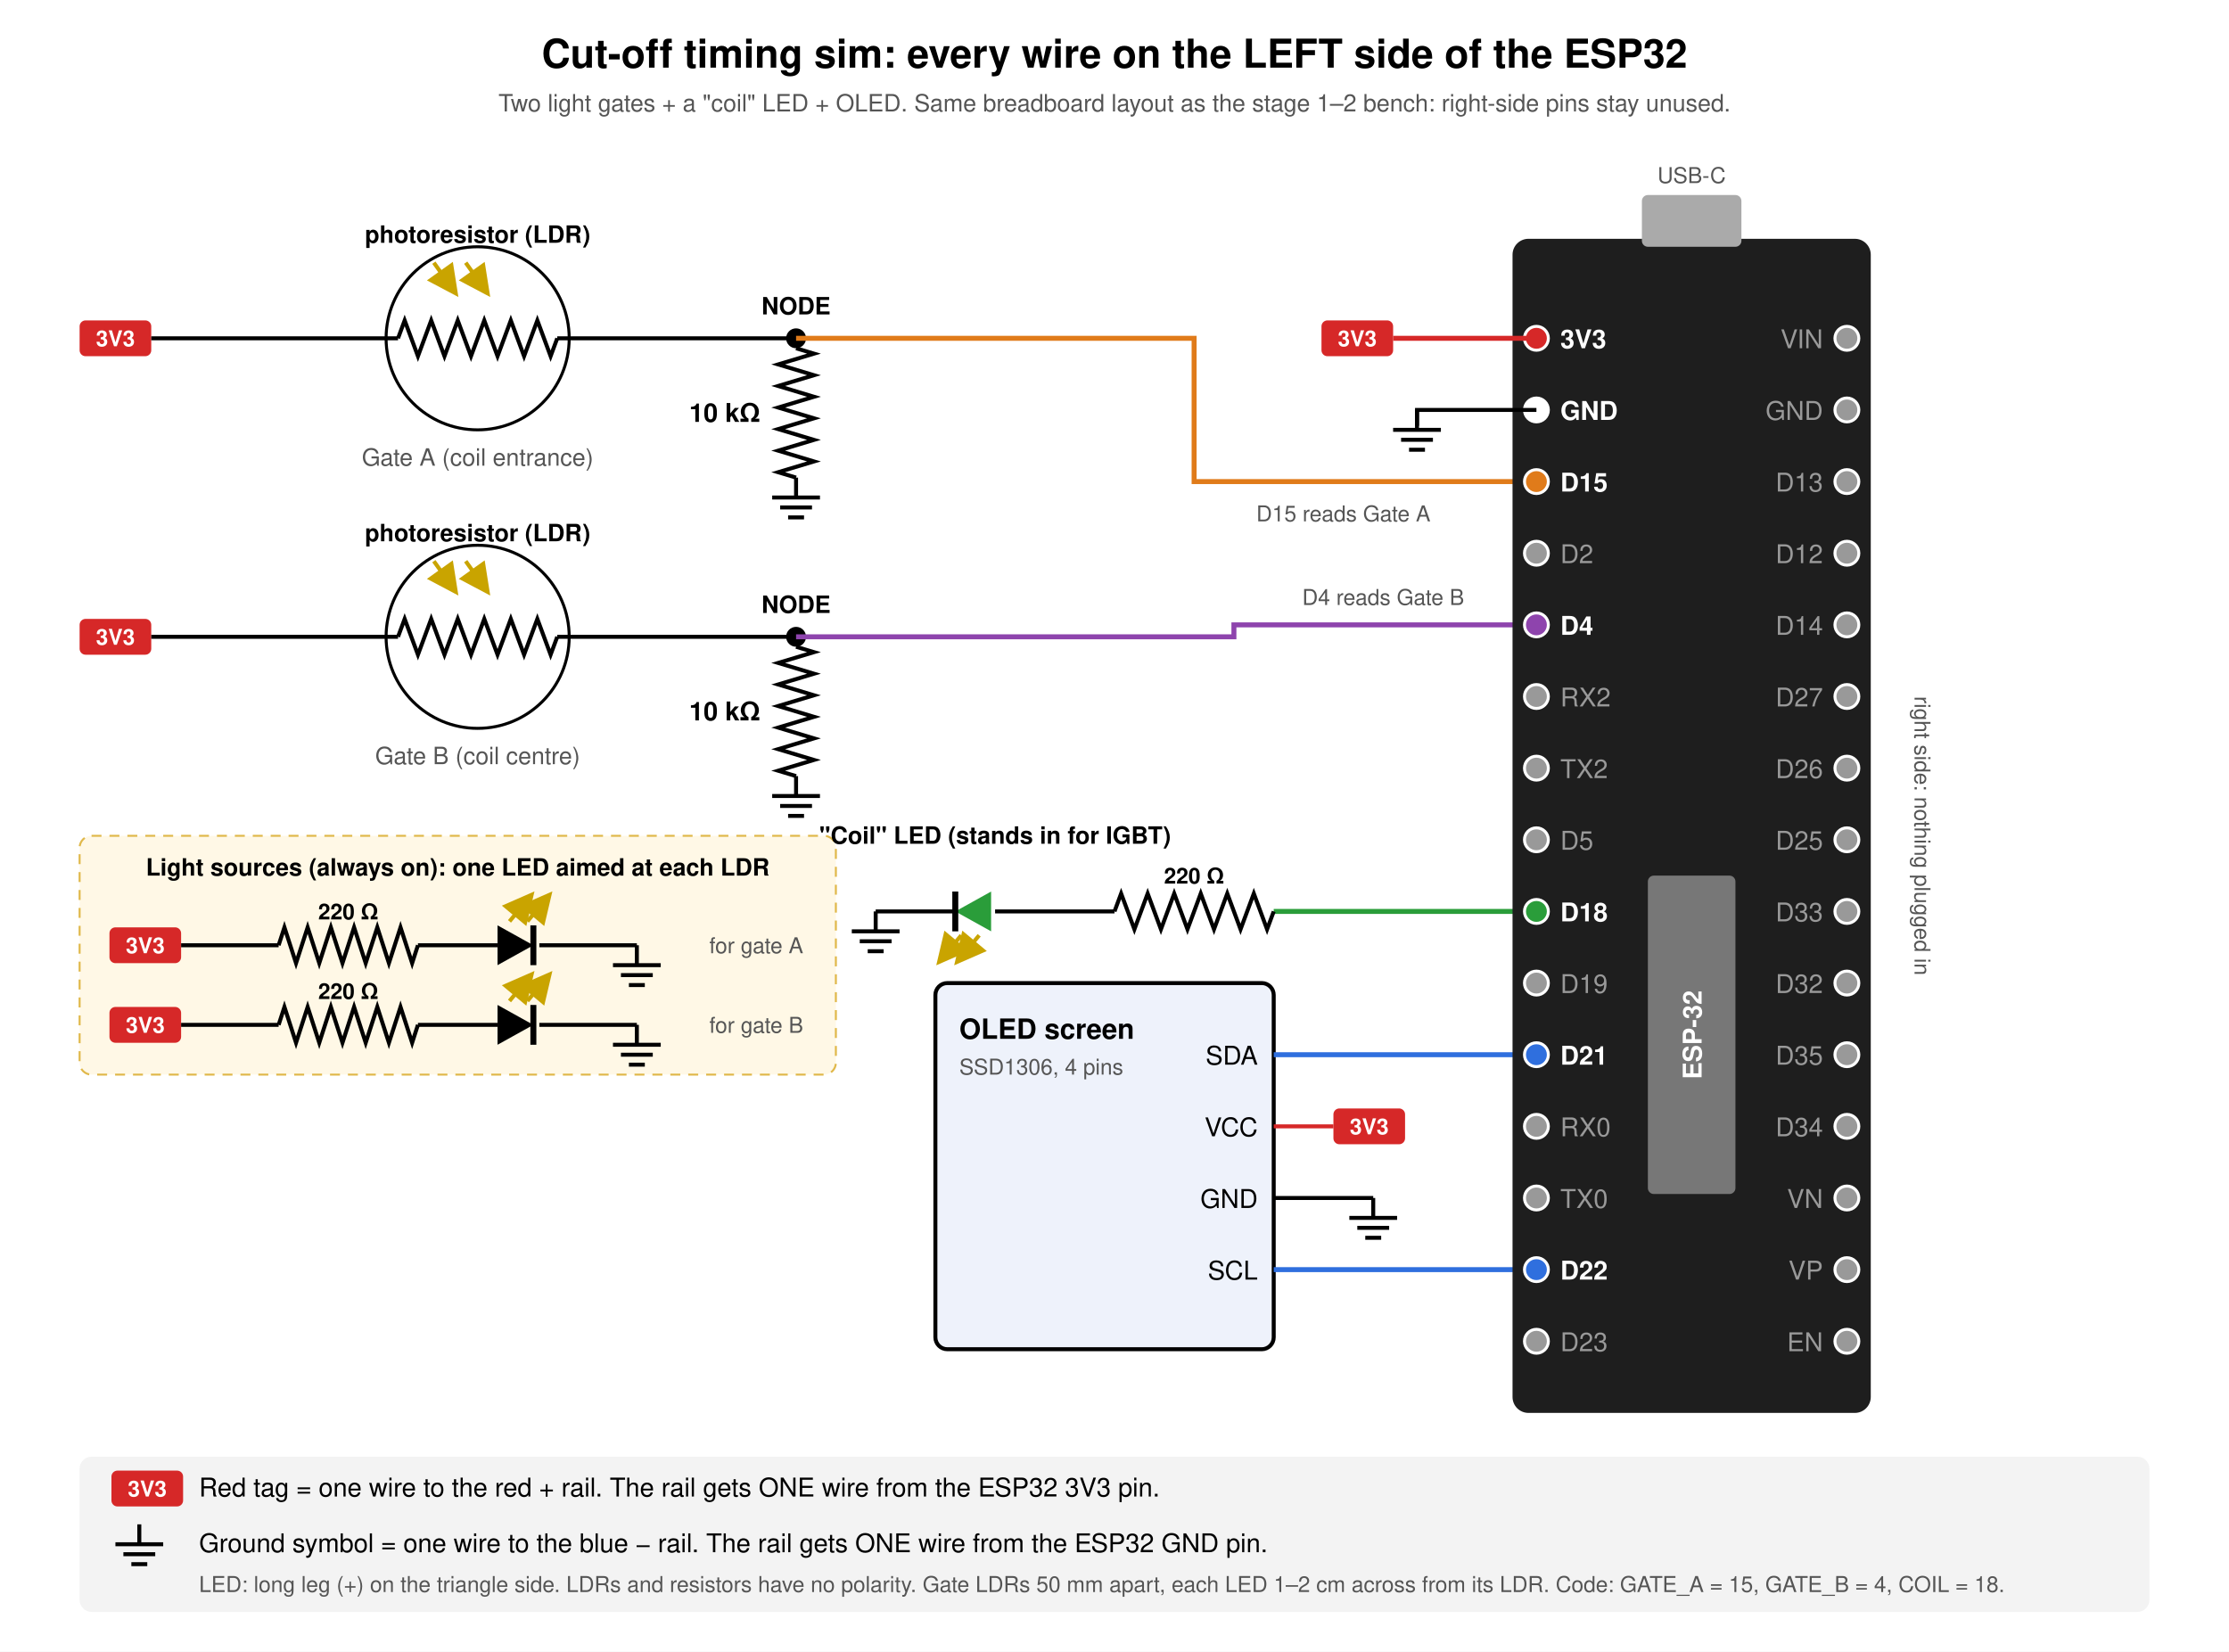
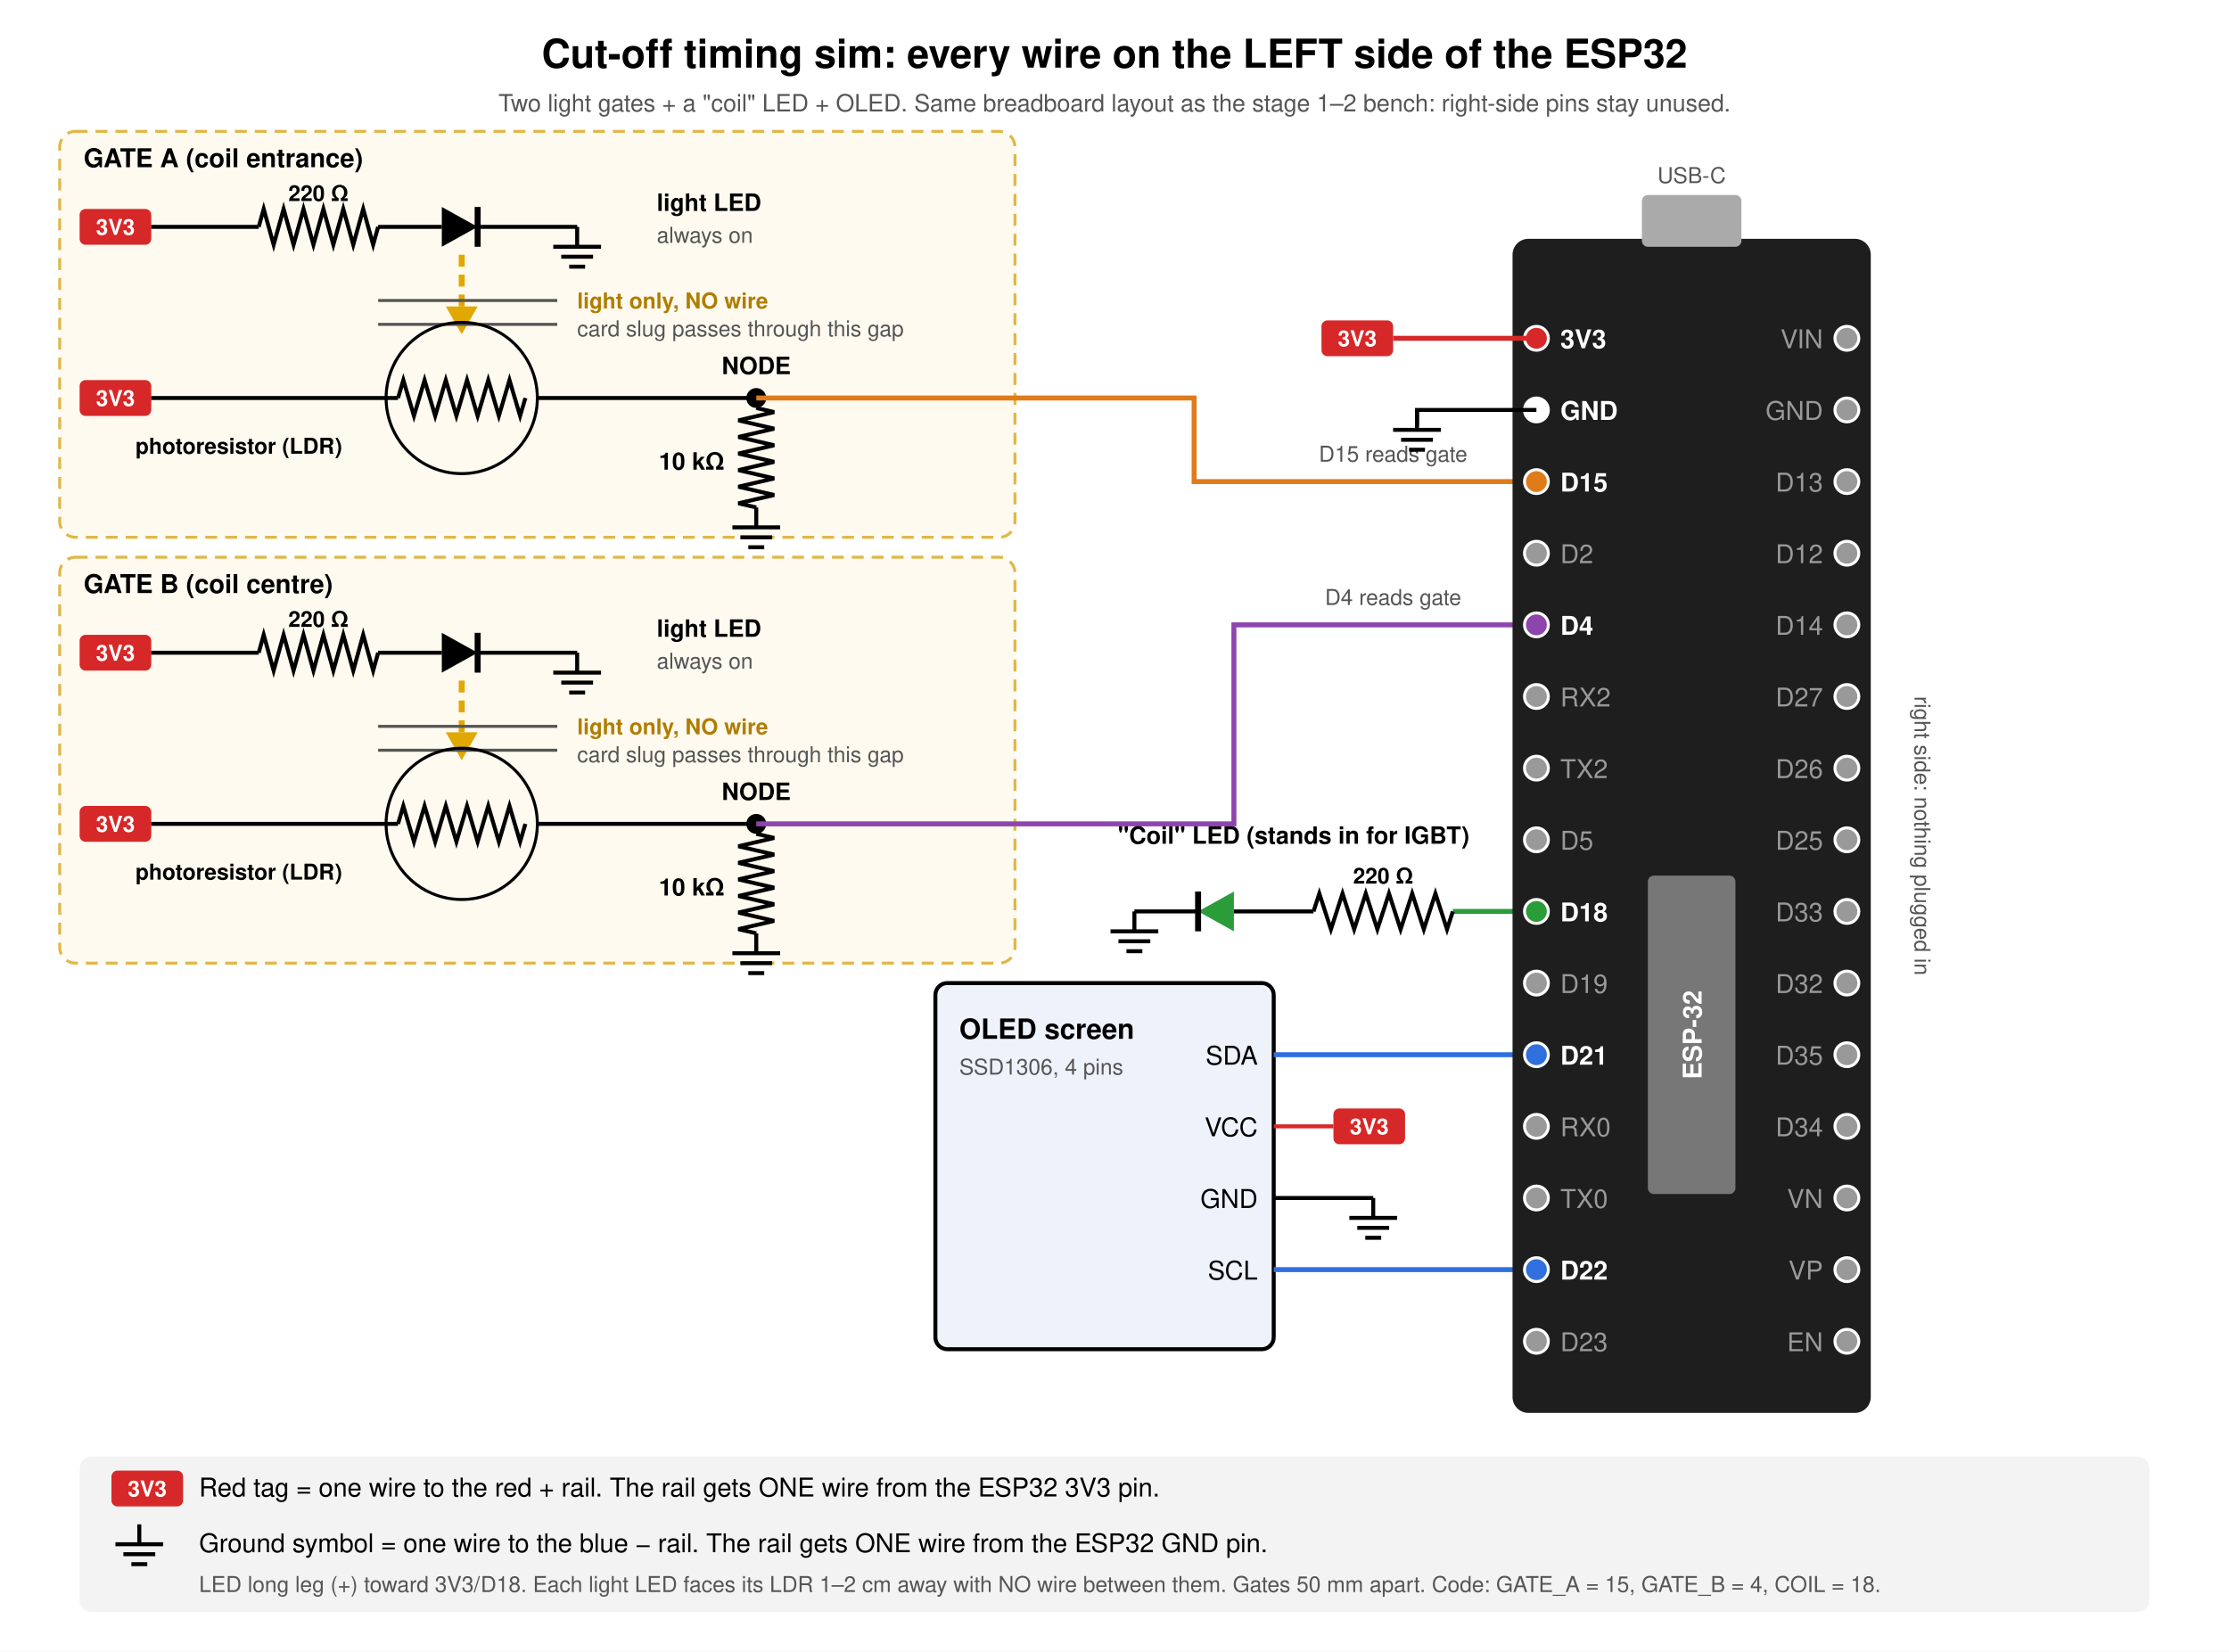
<svg xmlns="http://www.w3.org/2000/svg" width="1120" height="830" font-family="Helvetica,Arial,sans-serif">
  <defs>
    <marker id="ar" markerWidth="8" markerHeight="8" refX="6" refY="4" orient="auto">
      <path d="M0,0 L8,4 L0,8z" fill="#c9a400" />
    </marker>
  </defs>
  <rect width="100%" height="100%" fill="#fff" />
  <text x="560" y="34" font-size="20" font-weight="bold" text-anchor="middle">Cut-off timing sim: every wire on the LEFT side of the ESP32</text>
  <text x="560" y="56" font-size="12" fill="#555" text-anchor="middle">Two light gates + a "coil" LED + OLED. Same breadboard layout as the stage 1–2 bench: right-side pins stay unused.</text>
-   <rect x="40" y="161" width="36" height="18" rx="3" fill="#d62828" />
-   <text x="58" y="174" fill="#fff" font-size="11" font-weight="bold" text-anchor="middle">3V3</text>
-   <polyline points="76,170 200,170" stroke="#000" stroke-width="2" fill="none" />
-   <path d="M200 170 L203.333 161 L210.0 179 L216.667 161 L223.333 179 L230.0 161 L236.667 179 L243.333 161 L250.0 179 L256.667 161 L263.333 179 L270.0 161 L276.667 179 L280 170" stroke="#000" stroke-width="2" fill="none" />
-   <circle cx="240.0" cy="170" r="46.0" fill="none" stroke="#000" stroke-width="1.5" />
-   <path d="M218.0 132L228.0 146" stroke="#c9a400" stroke-width="2" marker-end="url(#ar)" />
-   <path d="M234.0 132L244.0 146" stroke="#c9a400" stroke-width="2" marker-end="url(#ar)" />
-   <polyline points="280,170 400,170" stroke="#000" stroke-width="2" fill="none" />
-   <text x="240" y="122" font-size="12" fill="#000" text-anchor="middle" font-weight="bold">photoresistor (LDR)</text>
-   <text x="240" y="234" font-size="12" fill="#555" text-anchor="middle">Gate A (coil entrance)</text>
-   <circle cx="400" cy="170" r="5" />
-   <text x="400" y="158" font-size="12" fill="#000" text-anchor="middle" font-weight="bold">NODE</text>
-   <path d="M400 175 L409 177.708 L391 183.125 L409 188.542 L391 193.958 L409 199.375 L391 204.792 L409 210.208 L391 215.625 L409 221.042 L391 226.458 L409 231.875 L391 237.292 L400 240" stroke="#000" stroke-width="2" fill="none" />
-   <path d="M400 240v10M388 250h24M392 255h16M396 260h8" stroke="#000" stroke-width="2" fill="none" />
-   <text x="382" y="212" font-size="13" fill="#000" text-anchor="end" font-weight="bold">10 kΩ</text>
-   <polyline points="400,170 600,170 600,242 772,242" stroke="#e07b1a" stroke-width="2.5" fill="none" />
-   <text x="675" y="262" font-size="11" fill="#555" text-anchor="middle">D15 reads Gate A</text>
-   <rect x="40" y="311" width="36" height="18" rx="3" fill="#d62828" />
-   <text x="58" y="324" fill="#fff" font-size="11" font-weight="bold" text-anchor="middle">3V3</text>
-   <polyline points="76,320 200,320" stroke="#000" stroke-width="2" fill="none" />
-   <path d="M200 320 L203.333 311 L210.0 329 L216.667 311 L223.333 329 L230.0 311 L236.667 329 L243.333 311 L250.0 329 L256.667 311 L263.333 329 L270.0 311 L276.667 329 L280 320" stroke="#000" stroke-width="2" fill="none" />
-   <circle cx="240.0" cy="320" r="46.0" fill="none" stroke="#000" stroke-width="1.5" />
-   <path d="M218.0 282L228.0 296" stroke="#c9a400" stroke-width="2" marker-end="url(#ar)" />
-   <path d="M234.0 282L244.0 296" stroke="#c9a400" stroke-width="2" marker-end="url(#ar)" />
-   <polyline points="280,320 400,320" stroke="#000" stroke-width="2" fill="none" />
-   <text x="240" y="272" font-size="12" fill="#000" text-anchor="middle" font-weight="bold">photoresistor (LDR)</text>
-   <text x="240" y="384" font-size="12" fill="#555" text-anchor="middle">Gate B (coil centre)</text>
-   <circle cx="400" cy="320" r="5" />
-   <text x="400" y="308" font-size="12" fill="#000" text-anchor="middle" font-weight="bold">NODE</text>
-   <path d="M400 325 L409 327.708 L391 333.125 L409 338.542 L391 343.958 L409 349.375 L391 354.792 L409 360.208 L391 365.625 L409 371.042 L391 376.458 L409 381.875 L391 387.292 L400 390" stroke="#000" stroke-width="2" fill="none" />
-   <path d="M400 390v10M388 400h24M392 405h16M396 410h8" stroke="#000" stroke-width="2" fill="none" />
-   <text x="382" y="362" font-size="13" fill="#000" text-anchor="end" font-weight="bold">10 kΩ</text>
-   <polyline points="400,320 620,320 620,314 772,314" stroke="#8e44ad" stroke-width="2.5" fill="none" />
-   <text x="695" y="304" font-size="11" fill="#555" text-anchor="middle">D4 reads Gate B</text>
-   <rect x="40" y="420" width="380" height="120" rx="6" fill="#fff8e6" stroke="#e0b84a" stroke-dasharray="5 4" />
-   <text x="230" y="440" font-size="12" fill="#000" text-anchor="middle" font-weight="bold">Light sources (always on): one LED aimed at each LDR</text>
-   <rect x="55" y="466" width="36" height="18" rx="3" fill="#d62828" />
-   <text x="73" y="479" fill="#fff" font-size="11" font-weight="bold" text-anchor="middle">3V3</text>
-   <polyline points="91,475 140,475" stroke="#000" stroke-width="2" fill="none" />
-   <path d="M140 475 L142.917 466 L148.75 484 L154.583 466 L160.417 484 L166.25 466 L172.083 484 L177.917 466 L183.75 484 L189.583 466 L195.417 484 L201.25 466 L207.083 484 L210 475" stroke="#000" stroke-width="2" fill="none" />
-   <text x="175" y="462" font-size="11" fill="#000" text-anchor="middle" font-weight="bold">220 Ω</text>
-   <polyline points="210,475 250,475" stroke="#000" stroke-width="2" fill="none" />
-   <path d="M250 465L268 475L250 485Z" fill="#000" />
-   <path d="M268 465v20" stroke="#000" stroke-width="3" />
-   <path d="M256 463L266 451" stroke="#c9a400" stroke-width="2" marker-end="url(#ar)" />
-   <path d="M265 463L275 451" stroke="#c9a400" stroke-width="2" marker-end="url(#ar)" />
-   <polyline points="271,475 320,475" stroke="#000" stroke-width="2" fill="none" />
-   <path d="M320 475v10M308 485h24M312 490h16M316 495h8" stroke="#000" stroke-width="2" fill="none" />
-   <text x="380" y="479" font-size="11" fill="#555" text-anchor="middle">for gate A</text>
-   <rect x="55" y="506" width="36" height="18" rx="3" fill="#d62828" />
-   <text x="73" y="519" fill="#fff" font-size="11" font-weight="bold" text-anchor="middle">3V3</text>
-   <polyline points="91,515 140,515" stroke="#000" stroke-width="2" fill="none" />
-   <path d="M140 515 L142.917 506 L148.75 524 L154.583 506 L160.417 524 L166.25 506 L172.083 524 L177.917 506 L183.75 524 L189.583 506 L195.417 524 L201.25 506 L207.083 524 L210 515" stroke="#000" stroke-width="2" fill="none" />
-   <text x="175" y="502" font-size="11" fill="#000" text-anchor="middle" font-weight="bold">220 Ω</text>
-   <polyline points="210,515 250,515" stroke="#000" stroke-width="2" fill="none" />
-   <path d="M250 505L268 515L250 525Z" fill="#000" />
-   <path d="M268 505v20" stroke="#000" stroke-width="3" />
-   <path d="M256 503L266 491" stroke="#c9a400" stroke-width="2" marker-end="url(#ar)" />
-   <path d="M265 503L275 491" stroke="#c9a400" stroke-width="2" marker-end="url(#ar)" />
-   <polyline points="271,515 320,515" stroke="#000" stroke-width="2" fill="none" />
-   <path d="M320 515v10M308 525h24M312 530h16M316 535h8" stroke="#000" stroke-width="2" fill="none" />
-   <text x="380" y="519" font-size="11" fill="#555" text-anchor="middle">for gate B</text>
-   <polyline points="772,458 640,458" stroke="#2a9d3a" stroke-width="2.5" fill="none" />
-   <path d="M560 458 L563.333 449 L570.0 467 L576.667 449 L583.333 467 L590.0 449 L596.667 467 L603.333 449 L610.0 467 L616.667 449 L623.333 467 L630.0 449 L636.667 467 L640 458" stroke="#000" stroke-width="2" fill="none" />
-   <text x="600" y="444" font-size="11" fill="#000" text-anchor="middle" font-weight="bold">220 Ω</text>
-   <polyline points="500,458 560,458" stroke="#000" stroke-width="2" fill="none" />
-   <g transform="rotate(180 489 458)">
-     <path d="M480 448L498 458L480 468Z" fill="#2a9d3a" />
-     <path d="M498 448v20" stroke="#000" stroke-width="3" />
-     <path d="M486 446L496 434" stroke="#c9a400" stroke-width="2" marker-end="url(#ar)" />
-     <path d="M495 446L505 434" stroke="#c9a400" stroke-width="2" marker-end="url(#ar)" />
-   </g>
-   <polyline points="440,458 480,458" stroke="#000" stroke-width="2" fill="none" />
-   <path d="M440 458v10M428 468h24M432 473h16M436 478h8" stroke="#000" stroke-width="2" fill="none" />
-   <text x="500" y="424" font-size="12" fill="#000" text-anchor="middle" font-weight="bold">"Coil" LED (stands in for IGBT)</text>
+   <rect x="30" y="66" width="480" height="204" rx="8" fill="#fffaf0" stroke="#e0b84a" stroke-width="1.5" stroke-dasharray="6 4" />
+   <text x="42" y="84" font-size="13" fill="#000" text-anchor="start" font-weight="bold">GATE A (coil entrance)</text>
+   <rect x="40" y="105" width="36" height="18" rx="3" fill="#d62828" />
+   <text x="58" y="118" fill="#fff" font-size="11" font-weight="bold" text-anchor="middle">3V3</text>
+   <polyline points="76,114 130,114" stroke="#000" stroke-width="2" fill="none" />
+   <path d="M130 114 L132.5 105 L137.5 123 L142.5 105 L147.5 123 L152.5 105 L157.5 123 L162.5 105 L167.5 123 L172.5 105 L177.5 123 L182.5 105 L187.5 123 L190 114" stroke="#000" stroke-width="2" fill="none" />
+   <text x="160" y="101" font-size="11" fill="#000" text-anchor="middle" font-weight="bold">220 Ω</text>
+   <polyline points="190,114 222,114" stroke="#000" stroke-width="2" fill="none" />
+   <path d="M222 104L240 114L222 124Z" />
+   <path d="M240 104v20" stroke="#000" stroke-width="3" />
+   <polyline points="240,114 290,114" stroke="#000" stroke-width="2" fill="none" />
+   <path d="M290 114v10M278 124h24M282 129h16M286 134h8" stroke="#000" stroke-width="2" fill="none" />
+   <text x="330" y="106" font-size="12" fill="#000" text-anchor="start" font-weight="bold">light LED</text>
+   <text x="330" y="122" font-size="11" fill="#555" text-anchor="start">always on</text>
+   <path d="M232 128L232 166" stroke="#e0a800" stroke-width="3" stroke-dasharray="6 4" />
+   <path d="M224 154L232 168L240 154Z" fill="#e0a800" />
+   <path d="M190 151.0h90" stroke="#555" stroke-width="1.5" />
+   <path d="M190 163.0h90" stroke="#555" stroke-width="1.5" />
+   <text x="290" y="155.0" font-size="11" fill="#b07d00" text-anchor="start" font-weight="bold">light only, NO wire</text>
+   <text x="290" y="169.0" font-size="11" fill="#555" text-anchor="start">card slug passes through this gap</text>
+   <rect x="40" y="191" width="36" height="18" rx="3" fill="#d62828" />
+   <text x="58" y="204" fill="#fff" font-size="11" font-weight="bold" text-anchor="middle">3V3</text>
+   <polyline points="76,200 200,200" stroke="#000" stroke-width="2" fill="none" />
+   <path d="M200 200 L202.667 191 L208.0 209 L213.333 191 L218.667 209 L224.0 191 L229.333 209 L234.667 191 L240.0 209 L245.333 191 L250.667 209 L256 191 L261.333 209 L264 200" stroke="#000" stroke-width="2" fill="none" />
+   <circle cx="232" cy="200" r="38" fill="none" stroke="#000" stroke-width="1.5" />
+   <text x="120" y="228" font-size="11" fill="#000" text-anchor="middle" font-weight="bold">photoresistor (LDR)</text>
+   <polyline points="270,200 380,200" stroke="#000" stroke-width="2" fill="none" />
+   <circle cx="380" cy="200" r="5" />
+   <text x="380" y="188" font-size="12" fill="#000" text-anchor="middle" font-weight="bold">NODE</text>
+   <path d="M380 205 L389 207.083 L371 211.25 L389 215.417 L371 219.583 L389 223.75 L371 227.917 L389 232.083 L371 236.25 L389 240.417 L371 244.583 L389 248.75 L371 252.917 L380 255" stroke="#000" stroke-width="2" fill="none" />
+   <path d="M380 255v10M368 265h24M372 270h16M376 275h8" stroke="#000" stroke-width="2" fill="none" />
+   <text x="364" y="236" font-size="12" fill="#000" text-anchor="end" font-weight="bold">10 kΩ</text>
+   <polyline points="380,200 600,200 600,242 772,242" stroke="#e07b1a" stroke-width="2.5" fill="none" />
+   <text x="700" y="232" font-size="11" fill="#555" text-anchor="middle">D15 reads gate</text>
+   <rect x="30" y="280" width="480" height="204" rx="8" fill="#fffaf0" stroke="#e0b84a" stroke-width="1.5" stroke-dasharray="6 4" />
+   <text x="42" y="298" font-size="13" fill="#000" text-anchor="start" font-weight="bold">GATE B (coil centre)</text>
+   <rect x="40" y="319" width="36" height="18" rx="3" fill="#d62828" />
+   <text x="58" y="332" fill="#fff" font-size="11" font-weight="bold" text-anchor="middle">3V3</text>
+   <polyline points="76,328 130,328" stroke="#000" stroke-width="2" fill="none" />
+   <path d="M130 328 L132.5 319 L137.5 337 L142.5 319 L147.5 337 L152.5 319 L157.5 337 L162.5 319 L167.5 337 L172.5 319 L177.5 337 L182.5 319 L187.5 337 L190 328" stroke="#000" stroke-width="2" fill="none" />
+   <text x="160" y="315" font-size="11" fill="#000" text-anchor="middle" font-weight="bold">220 Ω</text>
+   <polyline points="190,328 222,328" stroke="#000" stroke-width="2" fill="none" />
+   <path d="M222 318L240 328L222 338Z" />
+   <path d="M240 318v20" stroke="#000" stroke-width="3" />
+   <polyline points="240,328 290,328" stroke="#000" stroke-width="2" fill="none" />
+   <path d="M290 328v10M278 338h24M282 343h16M286 348h8" stroke="#000" stroke-width="2" fill="none" />
+   <text x="330" y="320" font-size="12" fill="#000" text-anchor="start" font-weight="bold">light LED</text>
+   <text x="330" y="336" font-size="11" fill="#555" text-anchor="start">always on</text>
+   <path d="M232 342L232 380" stroke="#e0a800" stroke-width="3" stroke-dasharray="6 4" />
+   <path d="M224 368L232 382L240 368Z" fill="#e0a800" />
+   <path d="M190 365.0h90" stroke="#555" stroke-width="1.5" />
+   <path d="M190 377.0h90" stroke="#555" stroke-width="1.5" />
+   <text x="290" y="369.0" font-size="11" fill="#b07d00" text-anchor="start" font-weight="bold">light only, NO wire</text>
+   <text x="290" y="383.0" font-size="11" fill="#555" text-anchor="start">card slug passes through this gap</text>
+   <rect x="40" y="405" width="36" height="18" rx="3" fill="#d62828" />
+   <text x="58" y="418" fill="#fff" font-size="11" font-weight="bold" text-anchor="middle">3V3</text>
+   <polyline points="76,414 200,414" stroke="#000" stroke-width="2" fill="none" />
+   <path d="M200 414 L202.667 405 L208.0 423 L213.333 405 L218.667 423 L224.0 405 L229.333 423 L234.667 405 L240.0 423 L245.333 405 L250.667 423 L256 405 L261.333 423 L264 414" stroke="#000" stroke-width="2" fill="none" />
+   <circle cx="232" cy="414" r="38" fill="none" stroke="#000" stroke-width="1.5" />
+   <text x="120" y="442" font-size="11" fill="#000" text-anchor="middle" font-weight="bold">photoresistor (LDR)</text>
+   <polyline points="270,414 380,414" stroke="#000" stroke-width="2" fill="none" />
+   <circle cx="380" cy="414" r="5" />
+   <text x="380" y="402" font-size="12" fill="#000" text-anchor="middle" font-weight="bold">NODE</text>
+   <path d="M380 419 L389 421.083 L371 425.25 L389 429.417 L371 433.583 L389 437.75 L371 441.917 L389 446.083 L371 450.25 L389 454.417 L371 458.583 L389 462.75 L371 466.917 L380 469" stroke="#000" stroke-width="2" fill="none" />
+   <path d="M380 469v10M368 479h24M372 484h16M376 489h8" stroke="#000" stroke-width="2" fill="none" />
+   <text x="364" y="450" font-size="12" fill="#000" text-anchor="end" font-weight="bold">10 kΩ</text>
+   <polyline points="380,414 620,414 620,314 772,314" stroke="#8e44ad" stroke-width="2.5" fill="none" />
+   <text x="700" y="304" font-size="11" fill="#555" text-anchor="middle">D4 reads gate</text>
+   <polyline points="772,458 730,458" stroke="#2a9d3a" stroke-width="2.5" fill="none" />
+   <path d="M660 458 L662.917 449 L668.75 467 L674.583 449 L680.417 467 L686.25 449 L692.083 467 L697.917 449 L703.75 467 L709.583 449 L715.417 467 L721.25 449 L727.083 467 L730 458" stroke="#000" stroke-width="2" fill="none" />
+   <text x="695" y="444" font-size="11" fill="#000" text-anchor="middle" font-weight="bold">220 Ω</text>
+   <polyline points="620,458 660,458" stroke="#000" stroke-width="2" fill="none" />
+   <path d="M620 448L602 458L620 468Z" fill="#2a9d3a" />
+   <path d="M602 448v20" stroke="#000" stroke-width="3" />
+   <polyline points="570,458 602,458" stroke="#000" stroke-width="2" fill="none" />
+   <path d="M570 458v10M558 468h24M562 473h16M566 478h8" stroke="#000" stroke-width="2" fill="none" />
+   <text x="650" y="424" font-size="12" fill="#000" text-anchor="middle" font-weight="bold">"Coil" LED (stands in for IGBT)</text>
  <rect x="470" y="494" width="170" height="184" rx="6" fill="#eef2fb" stroke="#000" stroke-width="2" />
  <text x="482" y="522" font-size="14" fill="#000" text-anchor="start" font-weight="bold">OLED screen</text>
  <text x="482" y="540" font-size="11" fill="#555" text-anchor="start">SSD1306, 4 pins</text>
  <text x="632" y="535" font-size="13" fill="#000" text-anchor="end">SDA</text>
  <text x="632" y="571" font-size="13" fill="#000" text-anchor="end">VCC</text>
  <text x="632" y="607" font-size="13" fill="#000" text-anchor="end">GND</text>
  <text x="632" y="643" font-size="13" fill="#000" text-anchor="end">SCL</text>
  <polyline points="640,530 772,530" stroke="#2f6fde" stroke-width="2.5" fill="none" />
  <polyline points="640,638 772,638" stroke="#2f6fde" stroke-width="2.5" fill="none" />
  <polyline points="640,566 670,566" stroke="#d62828" stroke-width="2" fill="none" />
  <rect x="670" y="557" width="36" height="18" rx="3" fill="#d62828" />
  <text x="688" y="570" fill="#fff" font-size="11" font-weight="bold" text-anchor="middle">3V3</text>
  <polyline points="640,602 690,602" stroke="#000" stroke-width="2" fill="none" />
  <path d="M690 602v10M678 612h24M682 617h16M686 622h8" stroke="#000" stroke-width="2" fill="none" />
  <rect x="760" y="120" width="180" height="590" rx="8" fill="#1e1e1e" />
  <rect x="825" y="98" width="50" height="26" rx="3" fill="#aaa" />
  <text x="850" y="92" font-size="11" fill="#555" text-anchor="middle">USB-C</text>
  <rect x="828" y="440" width="44" height="160" rx="3" fill="#777" />
  <text x="855" y="520" fill="#fff" font-size="13" font-weight="bold" text-anchor="middle" transform="rotate(-90 855 520)">ESP-32</text>
  <circle cx="772" cy="170" r="6" fill="#d62828" stroke="#fff" stroke-width="1.5" />
  <text x="784" y="175" font-size="13" fill="#fff" text-anchor="start" font-weight="bold">3V3</text>
  <circle cx="928" cy="170" r="6" fill="#999" stroke="#fff" stroke-width="1.5" />
  <text x="916" y="175" font-size="13" fill="#999" text-anchor="end">VIN</text>
  <circle cx="772" cy="206" r="6" fill="#fff" stroke="#fff" stroke-width="1.5" />
  <text x="784" y="211" font-size="13" fill="#fff" text-anchor="start" font-weight="bold">GND</text>
  <circle cx="928" cy="206" r="6" fill="#999" stroke="#fff" stroke-width="1.5" />
  <text x="916" y="211" font-size="13" fill="#999" text-anchor="end">GND</text>
  <circle cx="772" cy="242" r="6" fill="#e07b1a" stroke="#fff" stroke-width="1.5" />
  <text x="784" y="247" font-size="13" fill="#fff" text-anchor="start" font-weight="bold">D15</text>
  <circle cx="928" cy="242" r="6" fill="#999" stroke="#fff" stroke-width="1.5" />
  <text x="916" y="247" font-size="13" fill="#999" text-anchor="end">D13</text>
  <circle cx="772" cy="278" r="6" fill="#999" stroke="#fff" stroke-width="1.5" />
  <text x="784" y="283" font-size="13" fill="#999" text-anchor="start">D2</text>
  <circle cx="928" cy="278" r="6" fill="#999" stroke="#fff" stroke-width="1.5" />
  <text x="916" y="283" font-size="13" fill="#999" text-anchor="end">D12</text>
  <circle cx="772" cy="314" r="6" fill="#8e44ad" stroke="#fff" stroke-width="1.5" />
  <text x="784" y="319" font-size="13" fill="#fff" text-anchor="start" font-weight="bold">D4</text>
  <circle cx="928" cy="314" r="6" fill="#999" stroke="#fff" stroke-width="1.5" />
  <text x="916" y="319" font-size="13" fill="#999" text-anchor="end">D14</text>
  <circle cx="772" cy="350" r="6" fill="#999" stroke="#fff" stroke-width="1.5" />
  <text x="784" y="355" font-size="13" fill="#999" text-anchor="start">RX2</text>
  <circle cx="928" cy="350" r="6" fill="#999" stroke="#fff" stroke-width="1.5" />
  <text x="916" y="355" font-size="13" fill="#999" text-anchor="end">D27</text>
  <circle cx="772" cy="386" r="6" fill="#999" stroke="#fff" stroke-width="1.5" />
  <text x="784" y="391" font-size="13" fill="#999" text-anchor="start">TX2</text>
  <circle cx="928" cy="386" r="6" fill="#999" stroke="#fff" stroke-width="1.5" />
  <text x="916" y="391" font-size="13" fill="#999" text-anchor="end">D26</text>
  <circle cx="772" cy="422" r="6" fill="#999" stroke="#fff" stroke-width="1.5" />
  <text x="784" y="427" font-size="13" fill="#999" text-anchor="start">D5</text>
  <circle cx="928" cy="422" r="6" fill="#999" stroke="#fff" stroke-width="1.5" />
  <text x="916" y="427" font-size="13" fill="#999" text-anchor="end">D25</text>
  <circle cx="772" cy="458" r="6" fill="#2a9d3a" stroke="#fff" stroke-width="1.5" />
  <text x="784" y="463" font-size="13" fill="#fff" text-anchor="start" font-weight="bold">D18</text>
  <circle cx="928" cy="458" r="6" fill="#999" stroke="#fff" stroke-width="1.5" />
  <text x="916" y="463" font-size="13" fill="#999" text-anchor="end">D33</text>
  <circle cx="772" cy="494" r="6" fill="#999" stroke="#fff" stroke-width="1.5" />
  <text x="784" y="499" font-size="13" fill="#999" text-anchor="start">D19</text>
  <circle cx="928" cy="494" r="6" fill="#999" stroke="#fff" stroke-width="1.5" />
  <text x="916" y="499" font-size="13" fill="#999" text-anchor="end">D32</text>
  <circle cx="772" cy="530" r="6" fill="#2f6fde" stroke="#fff" stroke-width="1.5" />
  <text x="784" y="535" font-size="13" fill="#fff" text-anchor="start" font-weight="bold">D21</text>
  <circle cx="928" cy="530" r="6" fill="#999" stroke="#fff" stroke-width="1.5" />
  <text x="916" y="535" font-size="13" fill="#999" text-anchor="end">D35</text>
  <circle cx="772" cy="566" r="6" fill="#999" stroke="#fff" stroke-width="1.5" />
  <text x="784" y="571" font-size="13" fill="#999" text-anchor="start">RX0</text>
  <circle cx="928" cy="566" r="6" fill="#999" stroke="#fff" stroke-width="1.5" />
  <text x="916" y="571" font-size="13" fill="#999" text-anchor="end">D34</text>
  <circle cx="772" cy="602" r="6" fill="#999" stroke="#fff" stroke-width="1.5" />
  <text x="784" y="607" font-size="13" fill="#999" text-anchor="start">TX0</text>
  <circle cx="928" cy="602" r="6" fill="#999" stroke="#fff" stroke-width="1.5" />
  <text x="916" y="607" font-size="13" fill="#999" text-anchor="end">VN</text>
  <circle cx="772" cy="638" r="6" fill="#2f6fde" stroke="#fff" stroke-width="1.5" />
  <text x="784" y="643" font-size="13" fill="#fff" text-anchor="start" font-weight="bold">D22</text>
  <circle cx="928" cy="638" r="6" fill="#999" stroke="#fff" stroke-width="1.5" />
  <text x="916" y="643" font-size="13" fill="#999" text-anchor="end">VP</text>
  <circle cx="772" cy="674" r="6" fill="#999" stroke="#fff" stroke-width="1.5" />
  <text x="784" y="679" font-size="13" fill="#999" text-anchor="start">D23</text>
  <circle cx="928" cy="674" r="6" fill="#999" stroke="#fff" stroke-width="1.5" />
  <text x="916" y="679" font-size="13" fill="#999" text-anchor="end">EN</text>
  <text x="962" y="420" fill="#555" font-size="11" transform="rotate(90 962 420)" text-anchor="middle">right side: nothing plugged in</text>
  <polyline points="700,170 772,170" stroke="#d62828" stroke-width="2.5" fill="none" />
  <rect x="664" y="161" width="36" height="18" rx="3" fill="#d62828" />
  <text x="682" y="174" fill="#fff" font-size="11" font-weight="bold" text-anchor="middle">3V3</text>
  <polyline points="772,206 712,206 712,214" stroke="#000" stroke-width="2" fill="none" />
  <path d="M712 206v10M700 216h24M704 221h16M708 226h8" stroke="#000" stroke-width="2" fill="none" />
  <rect x="40" y="732" width="1040" height="78" rx="6" fill="#f3f3f3" />
  <rect x="56" y="739" width="36" height="18" rx="3" fill="#d62828" />
  <text x="74" y="752" fill="#fff" font-size="11" font-weight="bold" text-anchor="middle">3V3</text>
  <text x="100" y="752" font-size="13" fill="#000" text-anchor="start">Red tag = one wire to the red + rail. The rail gets ONE wire from the ESP32 3V3 pin.</text>
  <path d="M70 766v10M58 776h24M62 781h16M66 786h8" stroke="#000" stroke-width="2" fill="none" />
  <text x="100" y="780" font-size="13" fill="#000" text-anchor="start">Ground symbol = one wire to the blue − rail. The rail gets ONE wire from the ESP32 GND pin.</text>
-   <text x="100" y="800" font-size="11" fill="#555" text-anchor="start">LED: long leg (+) on the triangle side. LDRs and resistors have no polarity. Gate LDRs 50 mm apart, each LED 1–2 cm across from its LDR. Code: GATE_A = 15, GATE_B = 4, COIL = 18.</text>
+   <text x="100" y="800" font-size="11" fill="#555" text-anchor="start">LED long leg (+) toward 3V3/D18. Each light LED faces its LDR 1–2 cm away with NO wire between them. Gates 50 mm apart. Code: GATE_A = 15, GATE_B = 4, COIL = 18.</text>
</svg>
